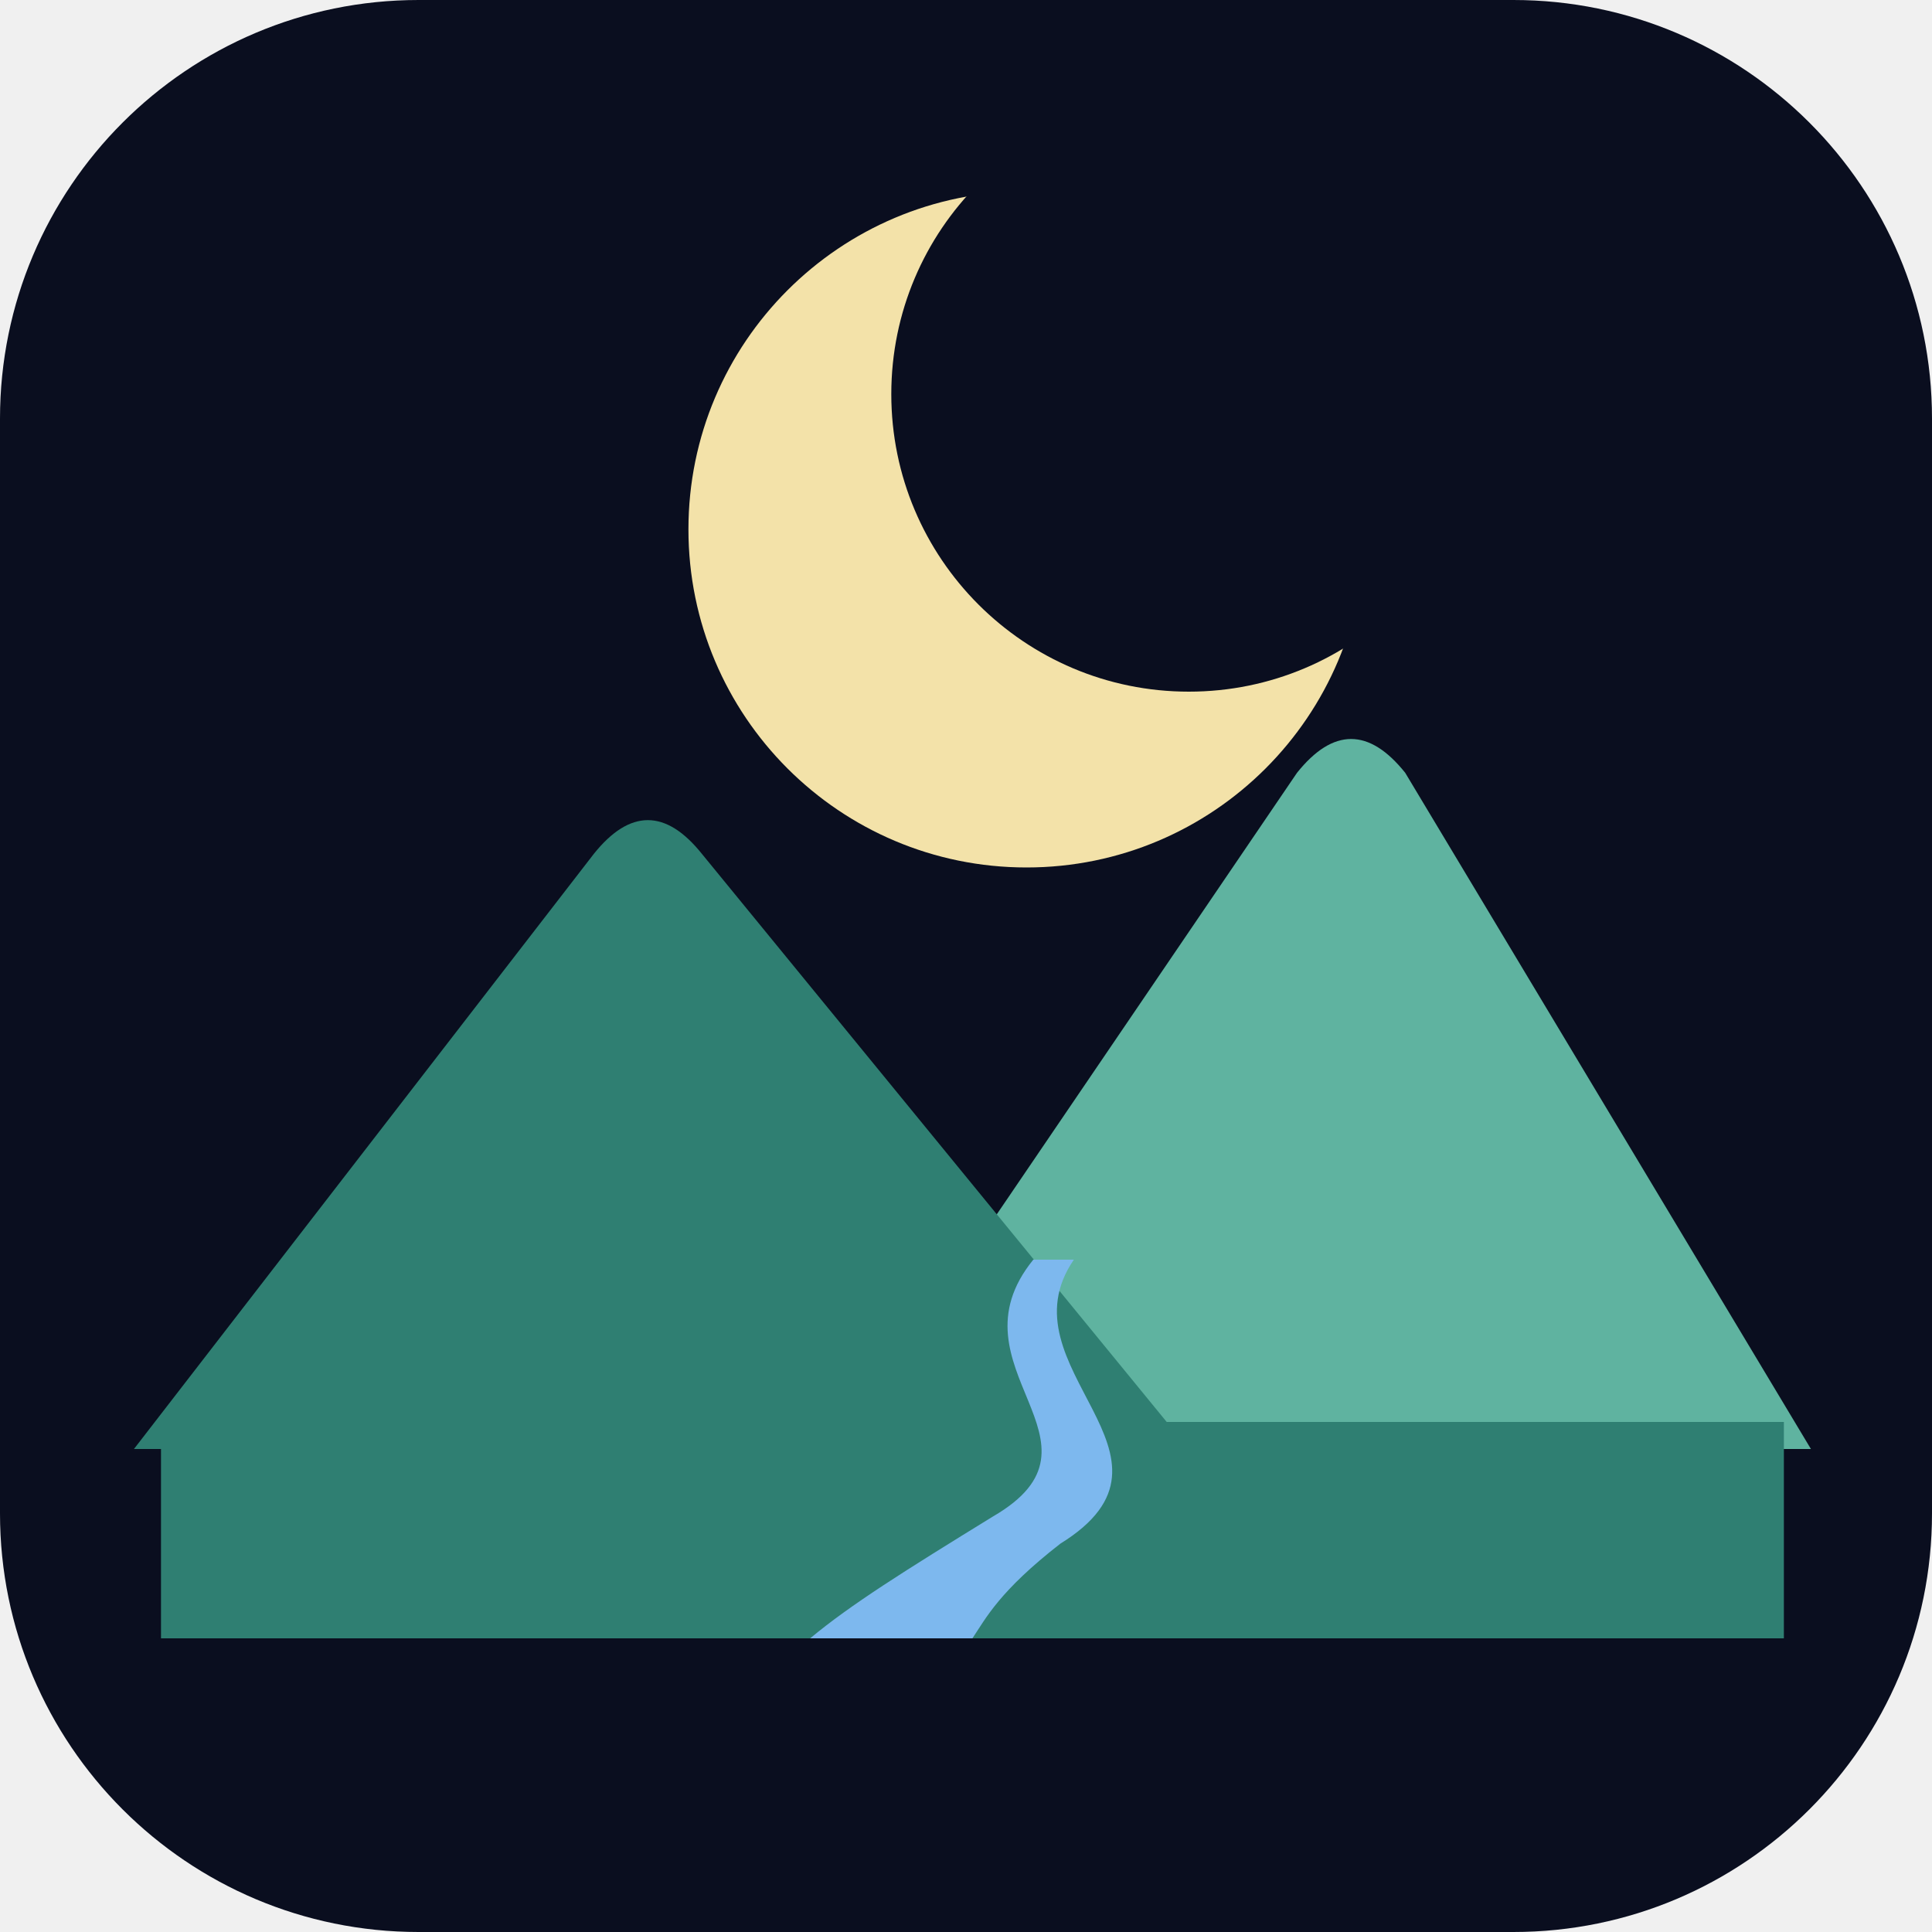
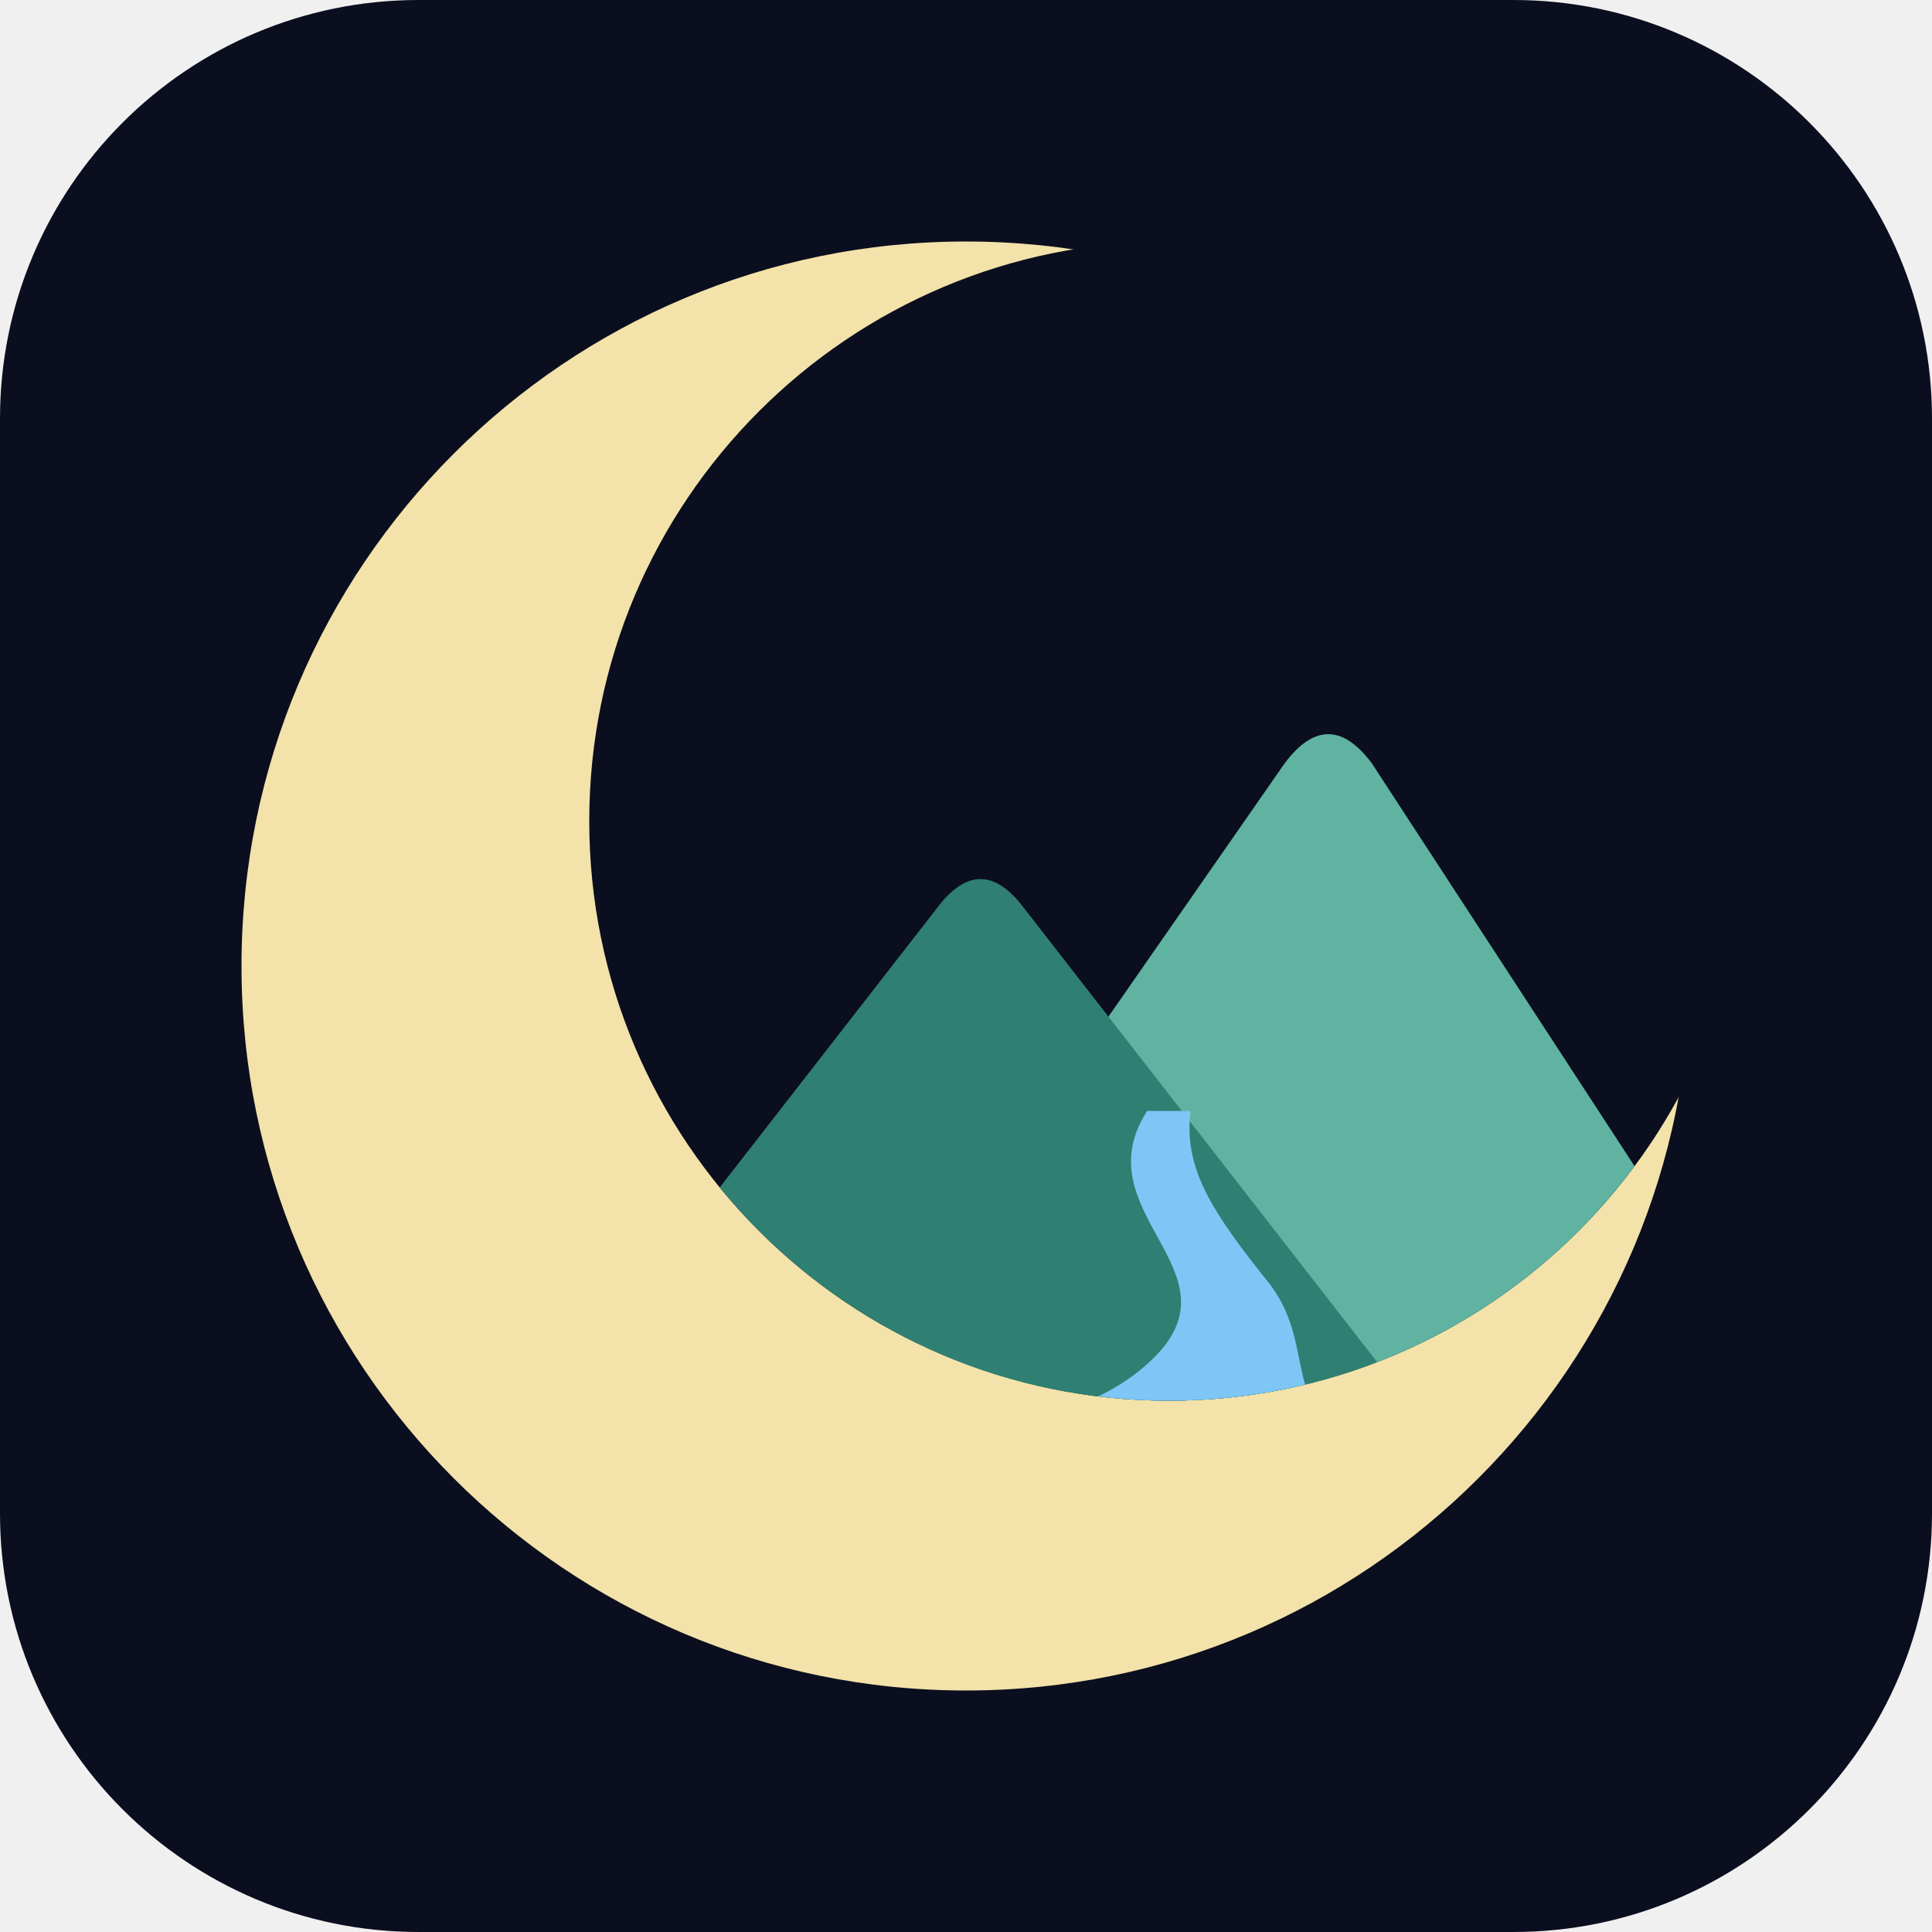
<svg xmlns="http://www.w3.org/2000/svg" viewBox="0 0 120 120">
  <rect width="120" height="120" rx="26" fill="#0A0E1F" />
-   <g transform="translate(10 6) scale(0.84)">
+   <g transform="translate(6 6) scale(0.9)">
    <mask id="m">
      <rect width="120" height="120" fill="#fff" />
-       <circle cx="76" cy="22" r="22" fill="#000" />
+       <circle cx="74" cy="50" r="40" fill="#000" />
    </mask>
-     <circle cx="64" cy="32" r="25" fill="#F3E2A9" mask="url(#m)" />
-     <path d="M50 100 L84 50 Q88 45 92 50 L122 100 Z" fill="#5FB3A0" />
-     <path d="M-2 100 L32 56 Q36 51 40 56 L76 100 Z" fill="#2F7F72" />
-     <rect x="0" y="98" width="120" height="16" fill="#2F7F72" />
-     <path d="M64.5 86 C58 94 71 99.5 61.5 105 C55 109 51 111.5 48 114 H60 C61 112.5 62 110.5 66.5 107 C77 100.5 62 94 67.5 86 Z" fill="#7DB8EE" />
+     <clipPath id="ci">
+       <circle cx="74" cy="50" r="40" />
+     </clipPath>
+     <clipPath id="co">
+       <circle cx="60" cy="60" r="50" />
+     </clipPath>
+     <circle cx="60" cy="60" r="50" fill="#F3E2A9" mask="url(#m)" />
+     <g clip-path="url(#co)">
+       <g clip-path="url(#ci)">
+         <path d="M50 92 L82 46 Q85 42 88 46 L118 92 Z" fill="#5FB3A0" />
+         <path d="M30 92 L58 56 Q61 52 64 56 L92 92 Z" fill="#2F7F72" />
+         <path d="M72.5 70 C68 77 79 81 73 87 C70 90 66 91 62 92 H86 C82 90 84 86 81 82 C77 77 75 74 75.5 70 Z" fill="#7DC6F5" />
+       </g>
+     </g>
  </g>
</svg>
